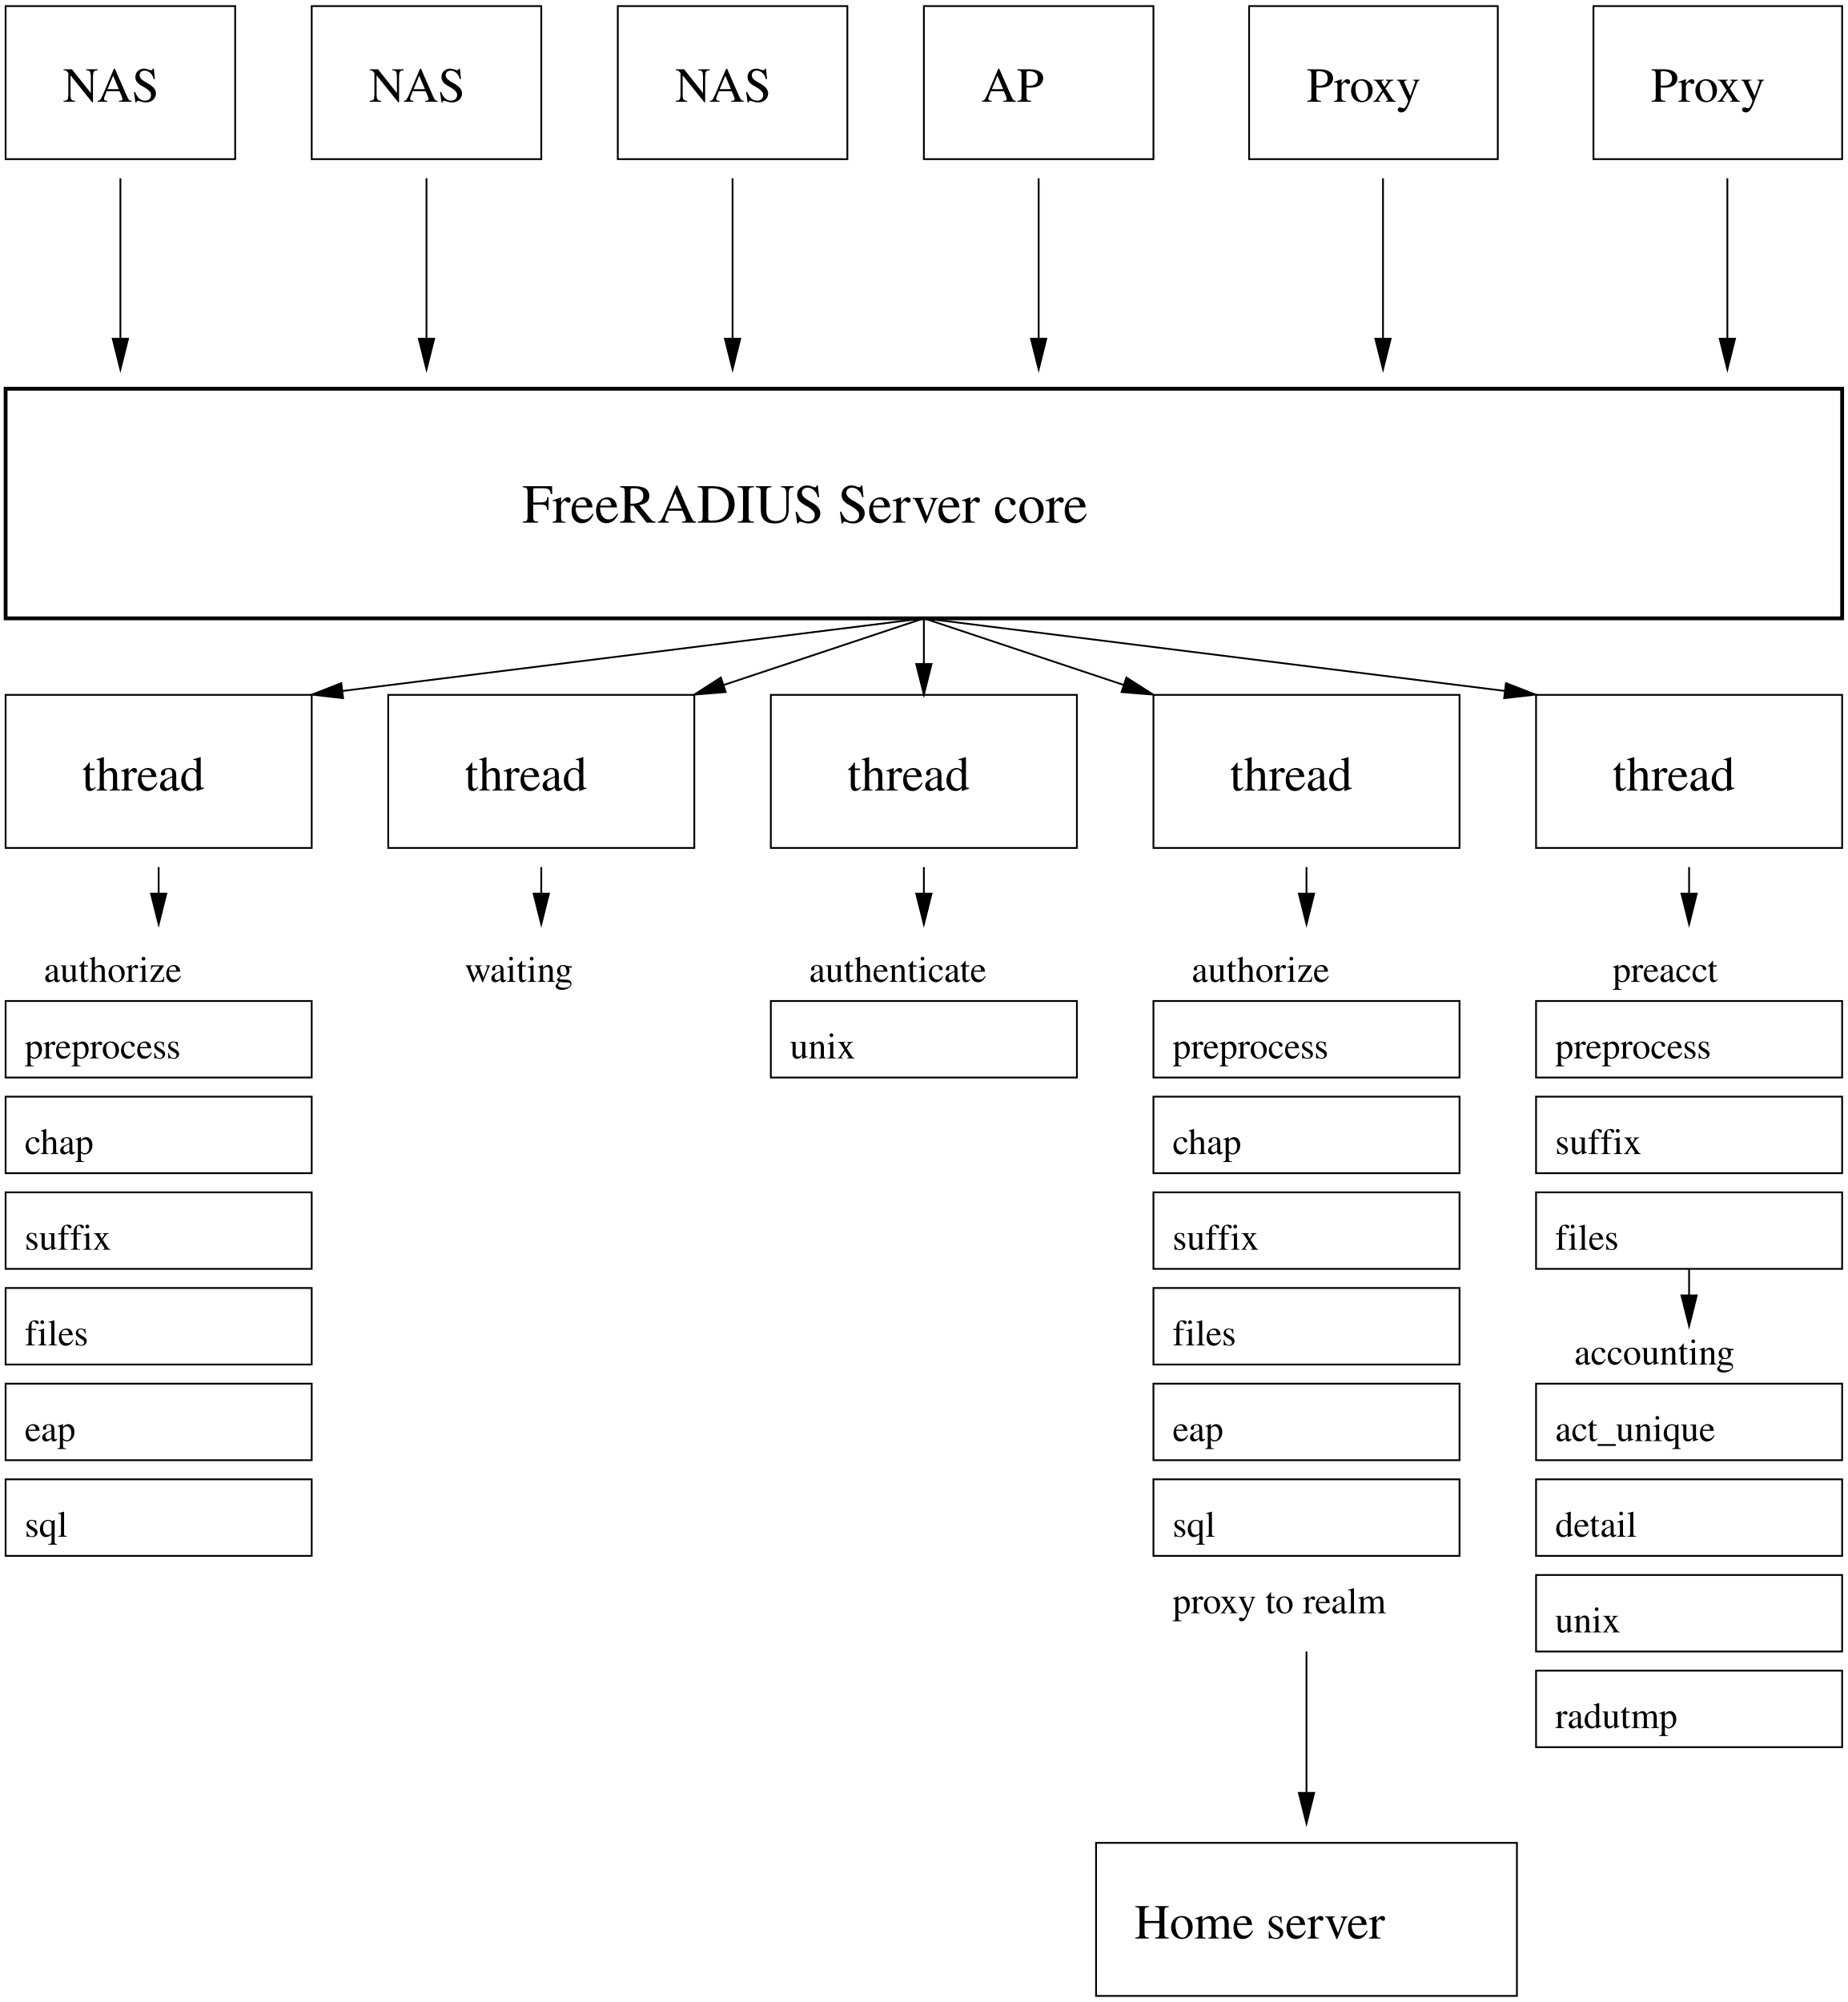
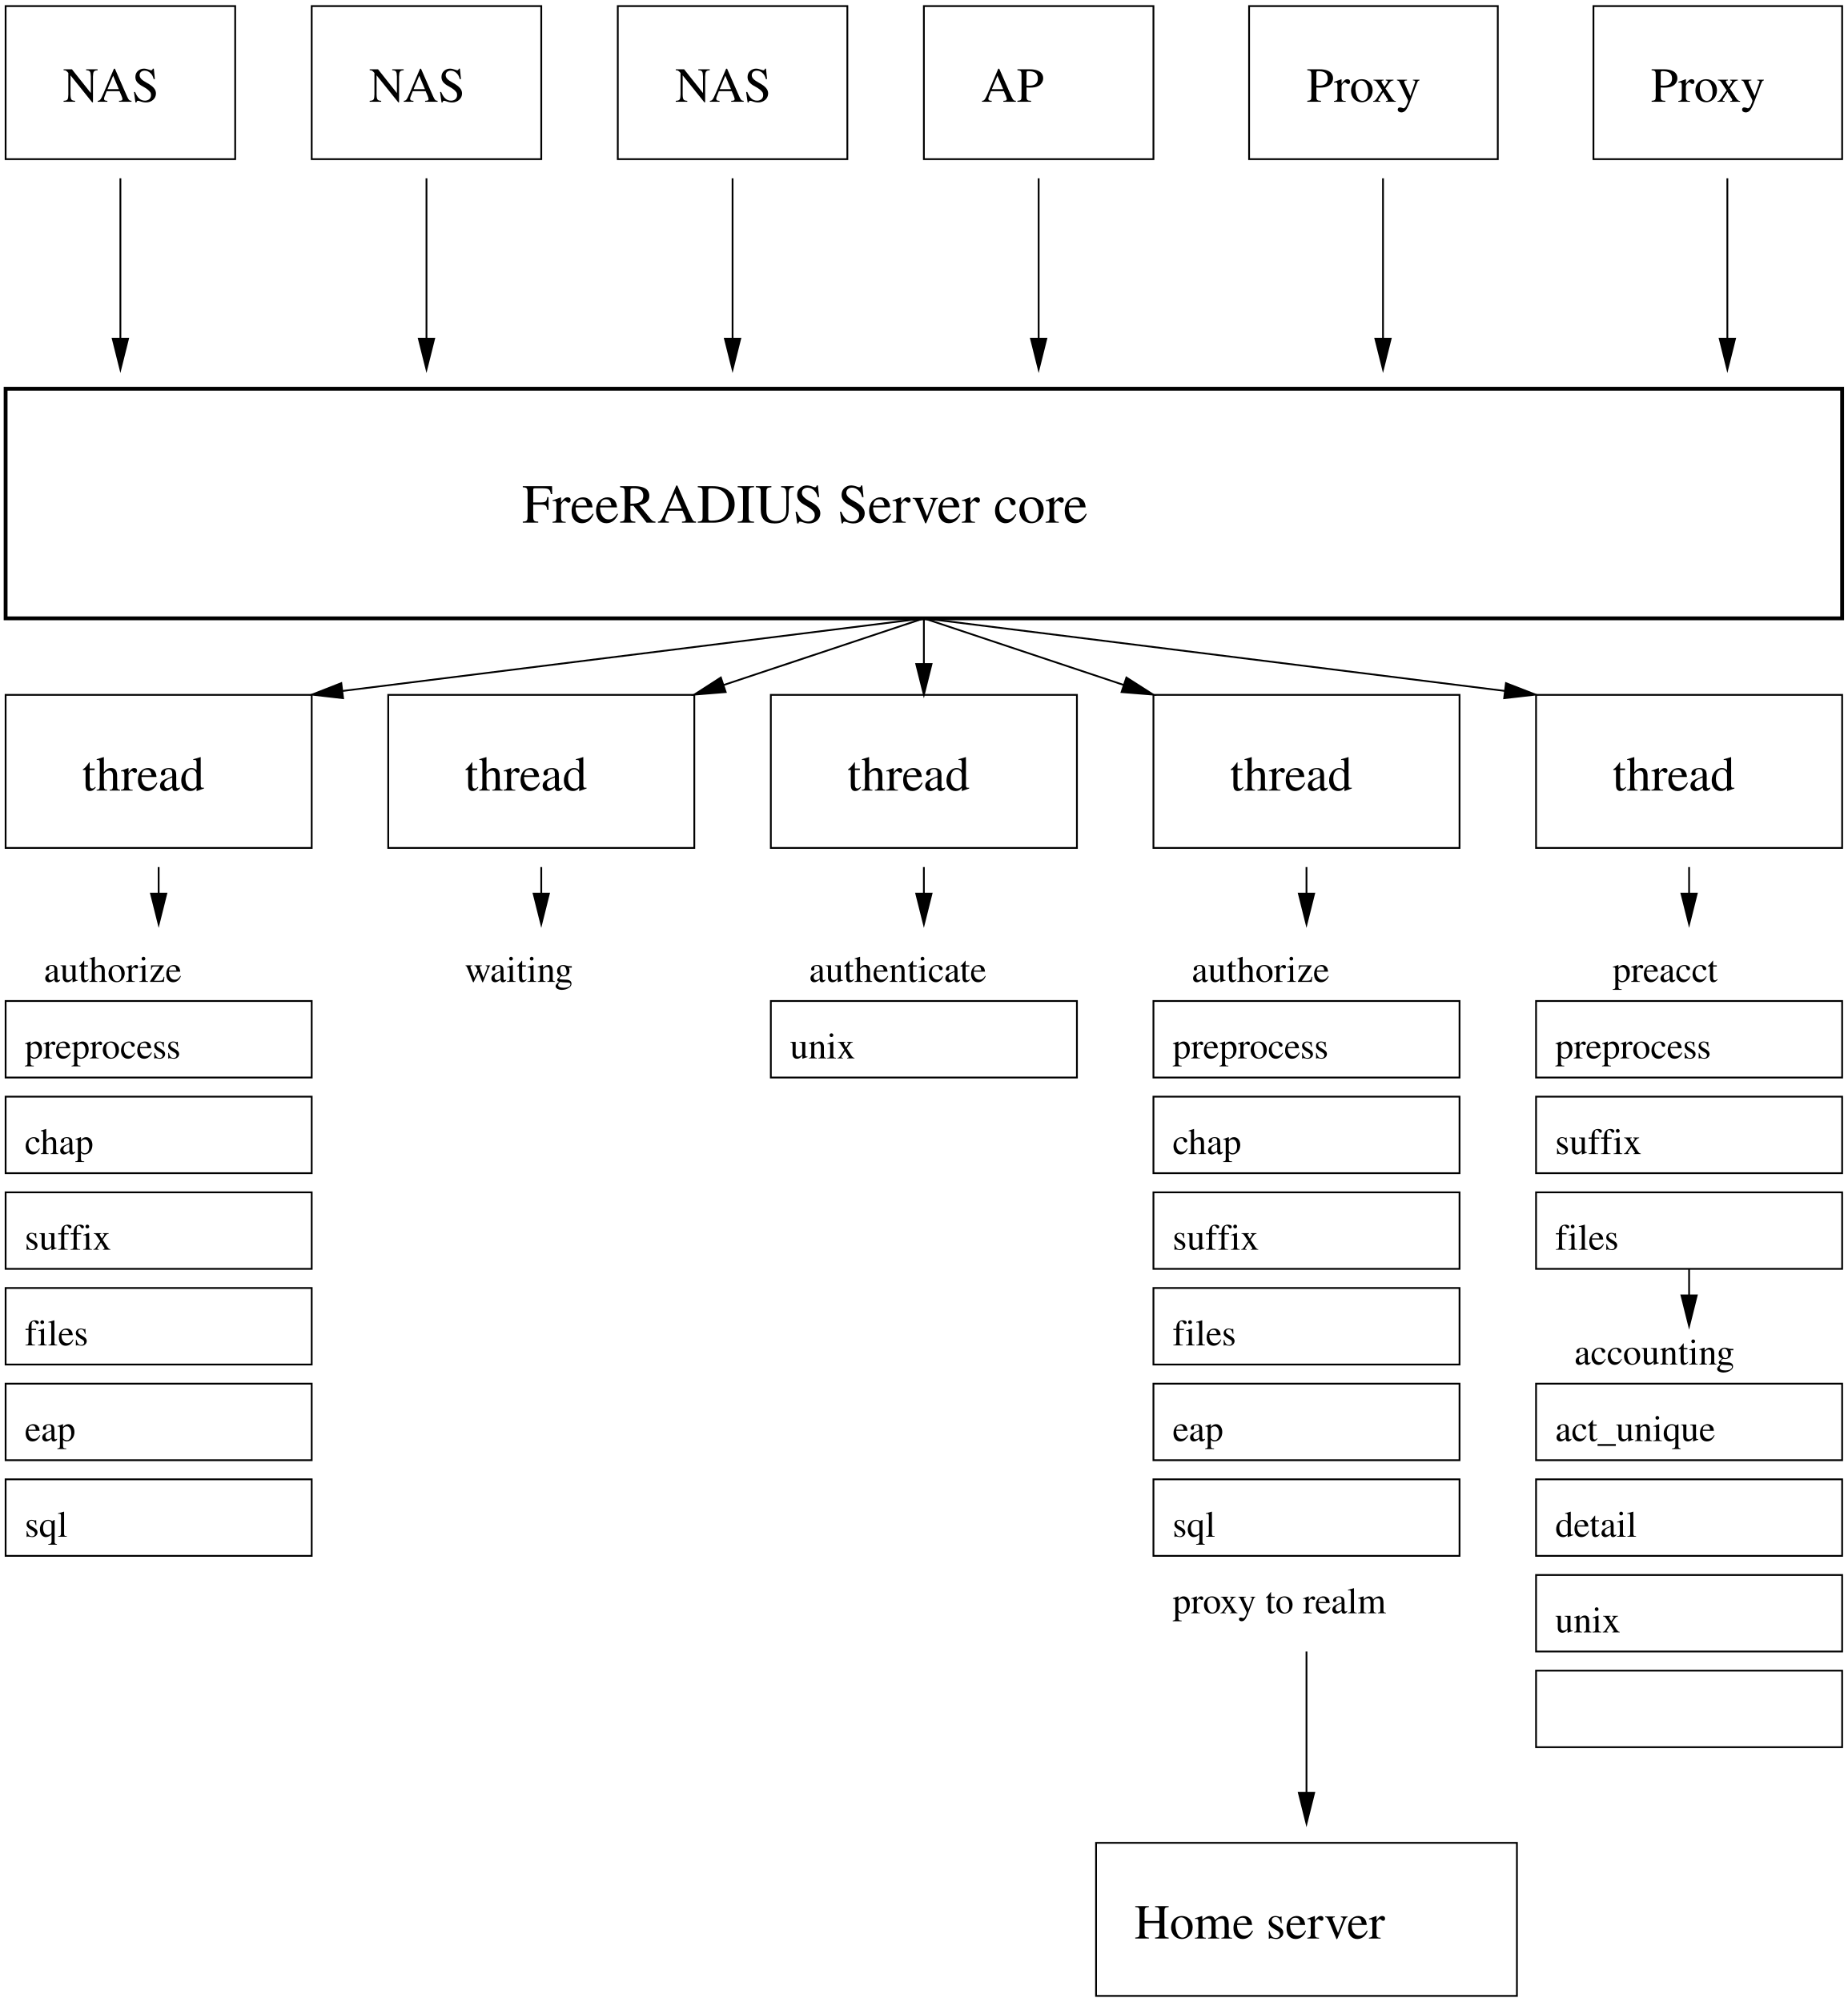
<svg xmlns="http://www.w3.org/2000/svg" width="6.0in" height="6.5in" viewBox="578 288 7244 7824">
  <g style="stroke-width:.025in; fill:none">
    <rect x="600" y="300" width="900" height="600" rx="0" style="stroke:#000000;stroke-width:7; stroke-linejoin:miter; stroke-linecap:butt; " />
    <rect x="1800" y="300" width="900" height="600" rx="0" style="stroke:#000000;stroke-width:7; stroke-linejoin:miter; stroke-linecap:butt; " />
    <rect x="3000" y="300" width="900" height="600" rx="0" style="stroke:#000000;stroke-width:7; stroke-linejoin:miter; stroke-linecap:butt; " />
    <rect x="6825" y="300" width="975" height="600" rx="0" style="stroke:#000000;stroke-width:7; stroke-linejoin:miter; stroke-linecap:butt; " />
    <rect x="5475" y="300" width="975" height="600" rx="0" style="stroke:#000000;stroke-width:7; stroke-linejoin:miter; stroke-linecap:butt; " />
    <rect x="2100" y="3000" width="1200" height="600" rx="0" style="stroke:#000000;stroke-width:7; stroke-linejoin:miter; stroke-linecap:butt; " />
    <rect x="3600" y="3000" width="1200" height="600" rx="0" style="stroke:#000000;stroke-width:7; stroke-linejoin:miter; stroke-linecap:butt; " />
    <rect x="5100" y="3000" width="1200" height="600" rx="0" style="stroke:#000000;stroke-width:7; stroke-linejoin:miter; stroke-linecap:butt; " />
    <rect x="6600" y="3000" width="1200" height="600" rx="0" style="stroke:#000000;stroke-width:7; stroke-linejoin:miter; stroke-linecap:butt; " />
    <rect x="600" y="4200" width="1200" height="300" rx="0" style="stroke:#000000;stroke-width:7; stroke-linejoin:miter; stroke-linecap:butt; " />
    <rect x="600" y="4575" width="1200" height="300" rx="0" style="stroke:#000000;stroke-width:7; stroke-linejoin:miter; stroke-linecap:butt; " />
    <rect x="600" y="4950" width="1200" height="300" rx="0" style="stroke:#000000;stroke-width:7; stroke-linejoin:miter; stroke-linecap:butt; " />
    <rect x="600" y="5325" width="1200" height="300" rx="0" style="stroke:#000000;stroke-width:7; stroke-linejoin:miter; stroke-linecap:butt; " />
    <rect x="600" y="5700" width="1200" height="300" rx="0" style="stroke:#000000;stroke-width:7; stroke-linejoin:miter; stroke-linecap:butt; " />
    <rect x="600" y="6075" width="1200" height="300" rx="0" style="stroke:#000000;stroke-width:7; stroke-linejoin:miter; stroke-linecap:butt; " />
    <rect x="4200" y="300" width="900" height="600" rx="0" style="stroke:#000000;stroke-width:7; stroke-linejoin:miter; stroke-linecap:butt; " />
    <polyline points="1050,975 1050,1605 " style="stroke:#000000;stroke-width:7; stroke-linejoin:miter; stroke-linecap:butt; " />
    <polygon points="1020 1604 1050 1724 1080 1604 1020 1604  " style="stroke:#000000;stroke-width:7;stroke-miterlimit:8; fill:#000000;" />
    <polyline points="2250,975 2250,1605 " style="stroke:#000000;stroke-width:7; stroke-linejoin:miter; stroke-linecap:butt; " />
    <polygon points="2220 1604 2250 1724 2280 1604 2220 1604  " style="stroke:#000000;stroke-width:7;stroke-miterlimit:8; fill:#000000;" />
    <polyline points="3450,975 3450,1605 " style="stroke:#000000;stroke-width:7; stroke-linejoin:miter; stroke-linecap:butt; " />
    <polygon points="3420 1604 3450 1724 3480 1604 3420 1604  " style="stroke:#000000;stroke-width:7;stroke-miterlimit:8; fill:#000000;" />
    <polyline points="6000,975 6000,1605 " style="stroke:#000000;stroke-width:7; stroke-linejoin:miter; stroke-linecap:butt; " />
    <polygon points="5970 1604 6000 1724 6030 1604 5970 1604  " style="stroke:#000000;stroke-width:7;stroke-miterlimit:8; fill:#000000;" />
    <polyline points="7350,975 7350,1605 " style="stroke:#000000;stroke-width:7; stroke-linejoin:miter; stroke-linecap:butt; " />
    <polygon points="7320 1604 7350 1724 7380 1604 7320 1604  " style="stroke:#000000;stroke-width:7;stroke-miterlimit:8; fill:#000000;" />
    <polyline points="4200,2700 4200,2880 " style="stroke:#000000;stroke-width:7; stroke-linejoin:miter; stroke-linecap:butt; " />
    <polygon points="4170 2879 4200 2999 4230 2879 4170 2879  " style="stroke:#000000;stroke-width:7;stroke-miterlimit:8; fill:#000000;" />
    <polyline points="4200,2700 1918,2985 " style="stroke:#000000;stroke-width:7; stroke-linejoin:miter; stroke-linecap:butt; " />
    <polygon points="1916 2954 1801 2999 1923 3013 1916 2954  " style="stroke:#000000;stroke-width:7;stroke-miterlimit:8; fill:#000000;" />
    <polyline points="4200,2700 3413,2962 " style="stroke:#000000;stroke-width:7; stroke-linejoin:miter; stroke-linecap:butt; " />
    <polygon points="3404 2932 3300 2999 3423 2989 3404 2932  " style="stroke:#000000;stroke-width:7;stroke-miterlimit:8; fill:#000000;" />
    <polyline points="4200,2700 4986,2962 " style="stroke:#000000;stroke-width:7; stroke-linejoin:miter; stroke-linecap:butt; " />
    <polygon points="4975 2989 5099 2999 4994 2932 4975 2989  " style="stroke:#000000;stroke-width:7;stroke-miterlimit:8; fill:#000000;" />
    <polyline points="4200,2700 6481,2985 " style="stroke:#000000;stroke-width:7; stroke-linejoin:miter; stroke-linecap:butt; " />
    <polygon points="6475 3013 6598 2999 6482 2954 6475 3013  " style="stroke:#000000;stroke-width:7;stroke-miterlimit:8; fill:#000000;" />
    <rect x="600" y="1800" width="7200" height="900" rx="0" style="stroke:#000000;stroke-width:15; stroke-linejoin:miter; stroke-linecap:butt; " />
    <polyline points="1200,3675 1200,3780 " style="stroke:#000000;stroke-width:7; stroke-linejoin:miter; stroke-linecap:butt; " />
    <polygon points="1170 3779 1200 3899 1230 3779 1170 3779  " style="stroke:#000000;stroke-width:7;stroke-miterlimit:8; fill:#000000;" />
    <polyline points="2700,3675 2700,3780 " style="stroke:#000000;stroke-width:7; stroke-linejoin:miter; stroke-linecap:butt; " />
    <polygon points="2670 3779 2700 3899 2730 3779 2670 3779  " style="stroke:#000000;stroke-width:7;stroke-miterlimit:8; fill:#000000;" />
    <polyline points="4200,3675 4200,3780 " style="stroke:#000000;stroke-width:7; stroke-linejoin:miter; stroke-linecap:butt; " />
    <polygon points="4170 3779 4200 3899 4230 3779 4170 3779  " style="stroke:#000000;stroke-width:7;stroke-miterlimit:8; fill:#000000;" />
    <polyline points="5700,3675 5700,3780 " style="stroke:#000000;stroke-width:7; stroke-linejoin:miter; stroke-linecap:butt; " />
    <polygon points="5670 3779 5700 3899 5730 3779 5670 3779  " style="stroke:#000000;stroke-width:7;stroke-miterlimit:8; fill:#000000;" />
    <polyline points="7200,3675 7200,3780 " style="stroke:#000000;stroke-width:7; stroke-linejoin:miter; stroke-linecap:butt; " />
    <polygon points="7170 3779 7200 3899 7230 3779 7170 3779  " style="stroke:#000000;stroke-width:7;stroke-miterlimit:8; fill:#000000;" />
    <rect x="3600" y="4200" width="1200" height="300" rx="0" style="stroke:#000000;stroke-width:7; stroke-linejoin:miter; stroke-linecap:butt; " />
    <rect x="5100" y="4200" width="1200" height="300" rx="0" style="stroke:#000000;stroke-width:7; stroke-linejoin:miter; stroke-linecap:butt; " />
    <rect x="5100" y="4575" width="1200" height="300" rx="0" style="stroke:#000000;stroke-width:7; stroke-linejoin:miter; stroke-linecap:butt; " />
    <rect x="5100" y="4950" width="1200" height="300" rx="0" style="stroke:#000000;stroke-width:7; stroke-linejoin:miter; stroke-linecap:butt; " />
    <rect x="5100" y="5325" width="1200" height="300" rx="0" style="stroke:#000000;stroke-width:7; stroke-linejoin:miter; stroke-linecap:butt; " />
    <rect x="5100" y="5700" width="1200" height="300" rx="0" style="stroke:#000000;stroke-width:7; stroke-linejoin:miter; stroke-linecap:butt; " />
    <rect x="5100" y="6075" width="1200" height="300" rx="0" style="stroke:#000000;stroke-width:7; stroke-linejoin:miter; stroke-linecap:butt; " />
    <polyline points="5700,6750 5700,7305 " style="stroke:#000000;stroke-width:7; stroke-linejoin:miter; stroke-linecap:butt; " />
    <polygon points="5670 7304 5700 7424 5730 7304 5670 7304  " style="stroke:#000000;stroke-width:7;stroke-miterlimit:8; fill:#000000;" />
    <rect x="600" y="3000" width="1200" height="600" rx="0" style="stroke:#000000;stroke-width:7; stroke-linejoin:miter; stroke-linecap:butt; " />
    <rect x="6600" y="4200" width="1200" height="300" rx="0" style="stroke:#000000;stroke-width:7; stroke-linejoin:miter; stroke-linecap:butt; " />
    <rect x="6600" y="4575" width="1200" height="300" rx="0" style="stroke:#000000;stroke-width:7; stroke-linejoin:miter; stroke-linecap:butt; " />
    <rect x="6600" y="4950" width="1200" height="300" rx="0" style="stroke:#000000;stroke-width:7; stroke-linejoin:miter; stroke-linecap:butt; " />
    <rect x="6600" y="5700" width="1200" height="300" rx="0" style="stroke:#000000;stroke-width:7; stroke-linejoin:miter; stroke-linecap:butt; " />
    <rect x="6600" y="6075" width="1200" height="300" rx="0" style="stroke:#000000;stroke-width:7; stroke-linejoin:miter; stroke-linecap:butt; " />
    <rect x="6600" y="6450" width="1200" height="300" rx="0" style="stroke:#000000;stroke-width:7; stroke-linejoin:miter; stroke-linecap:butt; " />
    <polyline points="7200,5250 7200,5355 " style="stroke:#000000;stroke-width:7; stroke-linejoin:miter; stroke-linecap:butt; " />
    <polygon points="7170 5354 7200 5474 7230 5354 7170 5354  " style="stroke:#000000;stroke-width:7;stroke-miterlimit:8; fill:#000000;" />
    <rect x="6600" y="6825" width="1200" height="300" rx="0" style="stroke:#000000;stroke-width:7; stroke-linejoin:miter; stroke-linecap:butt; " />
    <rect x="4875" y="7500" width="1650" height="600" rx="0" style="stroke:#000000;stroke-width:7; stroke-linejoin:miter; stroke-linecap:butt; " />
    <polyline points="4650,975 4650,1605 " style="stroke:#000000;stroke-width:7; stroke-linejoin:miter; stroke-linecap:butt; " />
    <polygon points="4620 1604 4650 1724 4680 1604 4620 1604  " style="stroke:#000000;stroke-width:7;stroke-miterlimit:8; fill:#000000;" />
    <text xml:space="preserve" x="825" y="675" fill="#000000" font-family="Times" font-style="normal" font-weight="normal" font-size="192" text-anchor="start">NAS</text>
    <text xml:space="preserve" x="2025" y="675" fill="#000000" font-family="Times" font-style="normal" font-weight="normal" font-size="192" text-anchor="start">NAS</text>
    <text xml:space="preserve" x="3225" y="675" fill="#000000" font-family="Times" font-style="normal" font-weight="normal" font-size="192" text-anchor="start">NAS</text>
    <text xml:space="preserve" x="7050" y="675" fill="#000000" font-family="Times" font-style="normal" font-weight="normal" font-size="192" text-anchor="start">Proxy</text>
    <text xml:space="preserve" x="5700" y="675" fill="#000000" font-family="Times" font-style="normal" font-weight="normal" font-size="192" text-anchor="start">Proxy</text>
    <text xml:space="preserve" x="2400" y="3375" fill="#000000" font-family="Times" font-style="normal" font-weight="normal" font-size="192" text-anchor="start">thread</text>
    <text xml:space="preserve" x="3900" y="3375" fill="#000000" font-family="Times" font-style="normal" font-weight="normal" font-size="192" text-anchor="start">thread</text>
    <text xml:space="preserve" x="5400" y="3375" fill="#000000" font-family="Times" font-style="normal" font-weight="normal" font-size="192" text-anchor="start">thread</text>
    <text xml:space="preserve" x="6900" y="3375" fill="#000000" font-family="Times" font-style="normal" font-weight="normal" font-size="192" text-anchor="start">thread</text>
    <text xml:space="preserve" x="675" y="4425" fill="#000000" font-family="Times" font-style="normal" font-weight="normal" font-size="144" text-anchor="start">preprocess</text>
    <text xml:space="preserve" x="675" y="4800" fill="#000000" font-family="Times" font-style="normal" font-weight="normal" font-size="144" text-anchor="start">chap</text>
    <text xml:space="preserve" x="675" y="5175" fill="#000000" font-family="Times" font-style="normal" font-weight="normal" font-size="144" text-anchor="start">suffix</text>
    <text xml:space="preserve" x="675" y="5550" fill="#000000" font-family="Times" font-style="normal" font-weight="normal" font-size="144" text-anchor="start">files</text>
    <text xml:space="preserve" x="675" y="5925" fill="#000000" font-family="Times" font-style="normal" font-weight="normal" font-size="144" text-anchor="start">eap</text>
    <text xml:space="preserve" x="675" y="6300" fill="#000000" font-family="Times" font-style="normal" font-weight="normal" font-size="144" text-anchor="start">sql</text>
    <text xml:space="preserve" x="750" y="4125" fill="#000000" font-family="Times" font-style="normal" font-weight="normal" font-size="144" text-anchor="start">authorize</text>
    <text xml:space="preserve" x="4425" y="675" fill="#000000" font-family="Times" font-style="normal" font-weight="normal" font-size="192" text-anchor="start">AP</text>
    <text xml:space="preserve" x="2625" y="2325" fill="#000000" font-family="Times" font-style="normal" font-weight="normal" font-size="216" text-anchor="start">FreeRADIUS Server core</text>
    <text xml:space="preserve" x="2400" y="4125" fill="#000000" font-family="Times" font-style="normal" font-weight="normal" font-size="144" text-anchor="start">waiting</text>
    <text xml:space="preserve" x="3750" y="4125" fill="#000000" font-family="Times" font-style="normal" font-weight="normal" font-size="144" text-anchor="start">authenticate</text>
    <text xml:space="preserve" x="3675" y="4425" fill="#000000" font-family="Times" font-style="normal" font-weight="normal" font-size="144" text-anchor="start">unix</text>
    <text xml:space="preserve" x="5175" y="4425" fill="#000000" font-family="Times" font-style="normal" font-weight="normal" font-size="144" text-anchor="start">preprocess</text>
    <text xml:space="preserve" x="5175" y="4800" fill="#000000" font-family="Times" font-style="normal" font-weight="normal" font-size="144" text-anchor="start">chap</text>
    <text xml:space="preserve" x="5175" y="5175" fill="#000000" font-family="Times" font-style="normal" font-weight="normal" font-size="144" text-anchor="start">suffix</text>
    <text xml:space="preserve" x="5175" y="5550" fill="#000000" font-family="Times" font-style="normal" font-weight="normal" font-size="144" text-anchor="start">files</text>
    <text xml:space="preserve" x="5175" y="5925" fill="#000000" font-family="Times" font-style="normal" font-weight="normal" font-size="144" text-anchor="start">eap</text>
    <text xml:space="preserve" x="5175" y="6300" fill="#000000" font-family="Times" font-style="normal" font-weight="normal" font-size="144" text-anchor="start">sql</text>
    <text xml:space="preserve" x="5175" y="6600" fill="#000000" font-family="Times" font-style="normal" font-weight="normal" font-size="144" text-anchor="start">proxy to realm</text>
    <text xml:space="preserve" x="900" y="3375" fill="#000000" font-family="Times" font-style="normal" font-weight="normal" font-size="192" text-anchor="start">thread</text>
    <text xml:space="preserve" x="6675" y="4425" fill="#000000" font-family="Times" font-style="normal" font-weight="normal" font-size="144" text-anchor="start">preprocess</text>
    <text xml:space="preserve" x="6675" y="4800" fill="#000000" font-family="Times" font-style="normal" font-weight="normal" font-size="144" text-anchor="start">suffix</text>
    <text xml:space="preserve" x="6675" y="5175" fill="#000000" font-family="Times" font-style="normal" font-weight="normal" font-size="144" text-anchor="start">files</text>
    <text xml:space="preserve" x="6900" y="4125" fill="#000000" font-family="Times" font-style="normal" font-weight="normal" font-size="144" text-anchor="start">preacct</text>
    <text xml:space="preserve" x="6750" y="5625" fill="#000000" font-family="Times" font-style="normal" font-weight="normal" font-size="144" text-anchor="start">accounting</text>
    <text xml:space="preserve" x="6675" y="5925" fill="#000000" font-family="Times" font-style="normal" font-weight="normal" font-size="144" text-anchor="start">act_unique</text>
    <text xml:space="preserve" x="6675" y="6300" fill="#000000" font-family="Times" font-style="normal" font-weight="normal" font-size="144" text-anchor="start">detail</text>
    <text xml:space="preserve" x="6675" y="6675" fill="#000000" font-family="Times" font-style="normal" font-weight="normal" font-size="144" text-anchor="start">unix</text>
-     <text xml:space="preserve" x="6675" y="7050" fill="#000000" font-family="Times" font-style="normal" font-weight="normal" font-size="144" text-anchor="start">radutmp</text>
    <text xml:space="preserve" x="5025" y="7875" fill="#000000" font-family="Times" font-style="normal" font-weight="normal" font-size="192" text-anchor="start">Home server</text>
    <text xml:space="preserve" x="5250" y="4125" fill="#000000" font-family="Times" font-style="normal" font-weight="normal" font-size="144" text-anchor="start">authorize</text>
  </g>
</svg>
